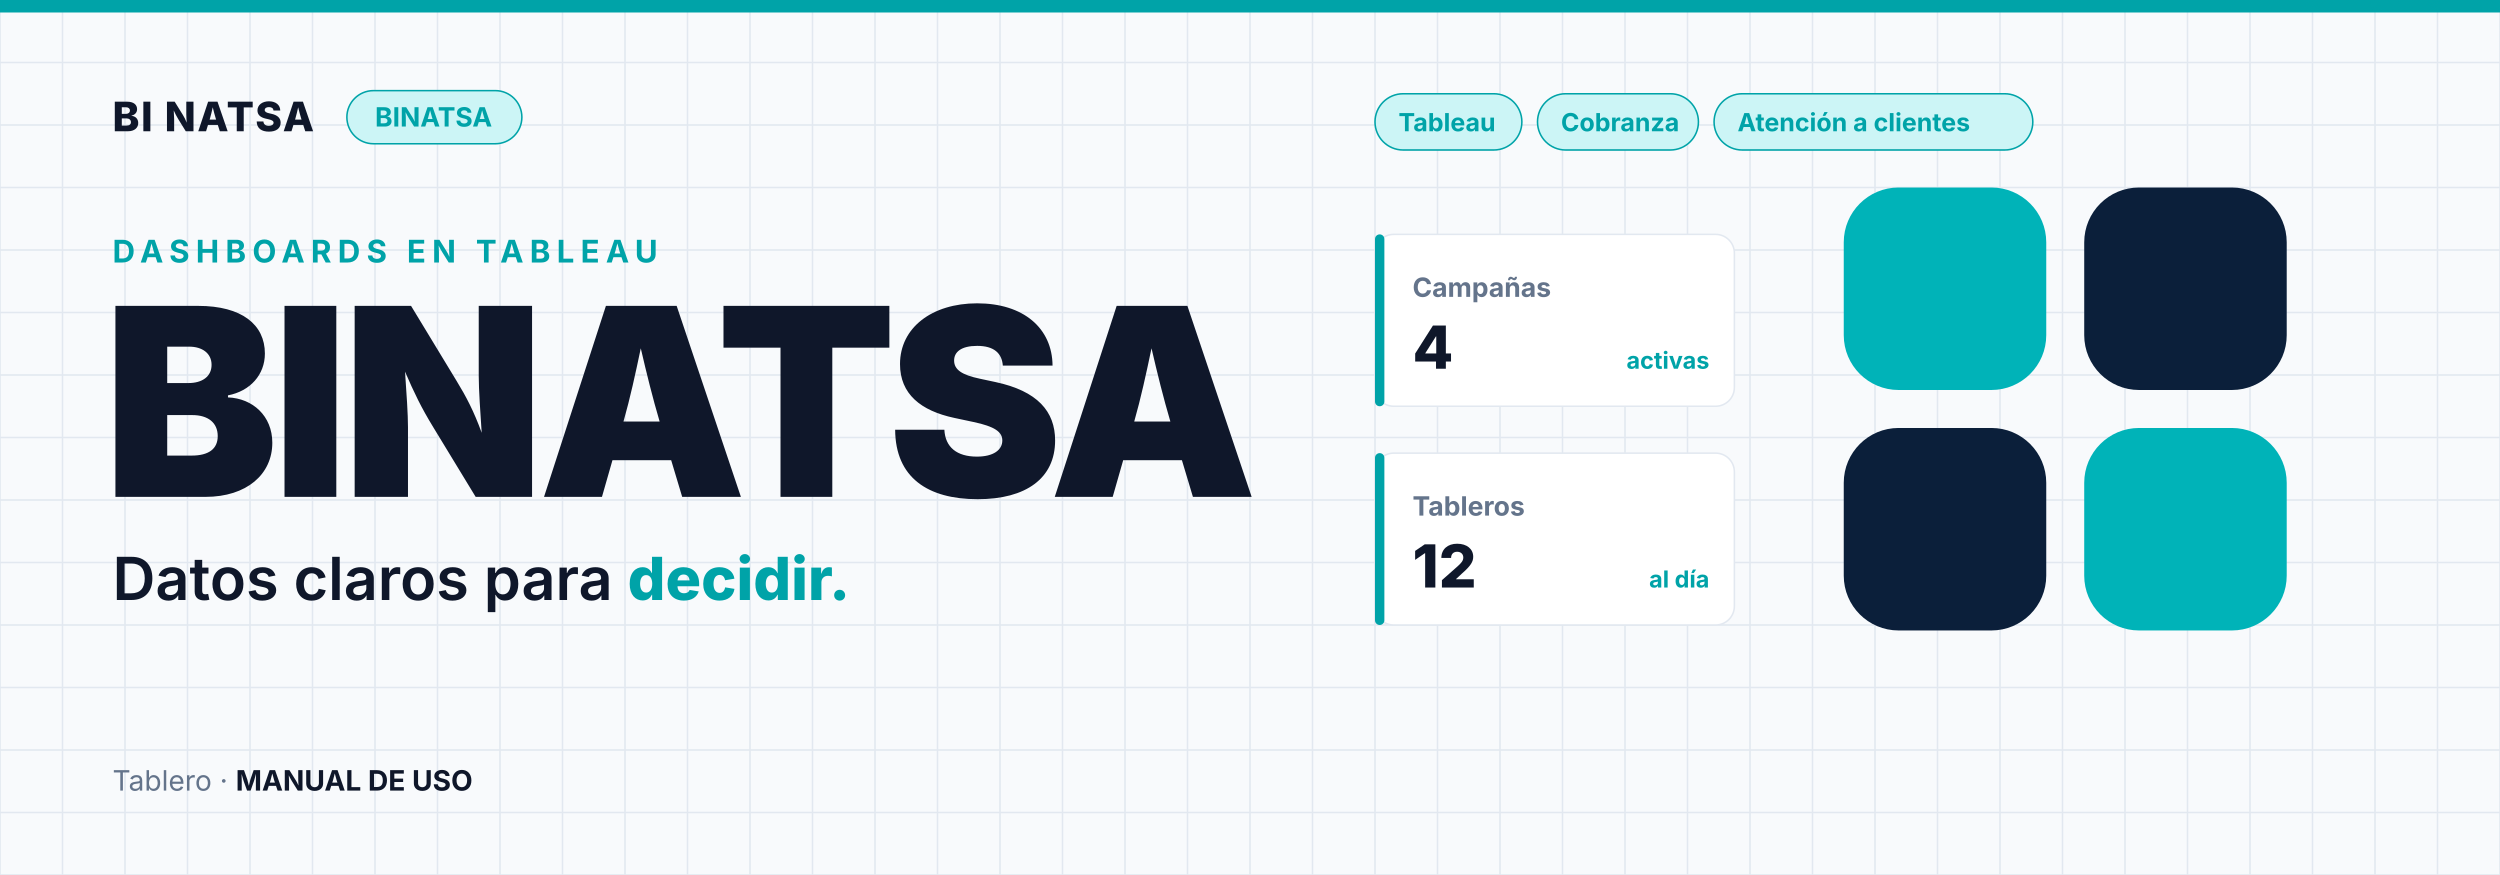
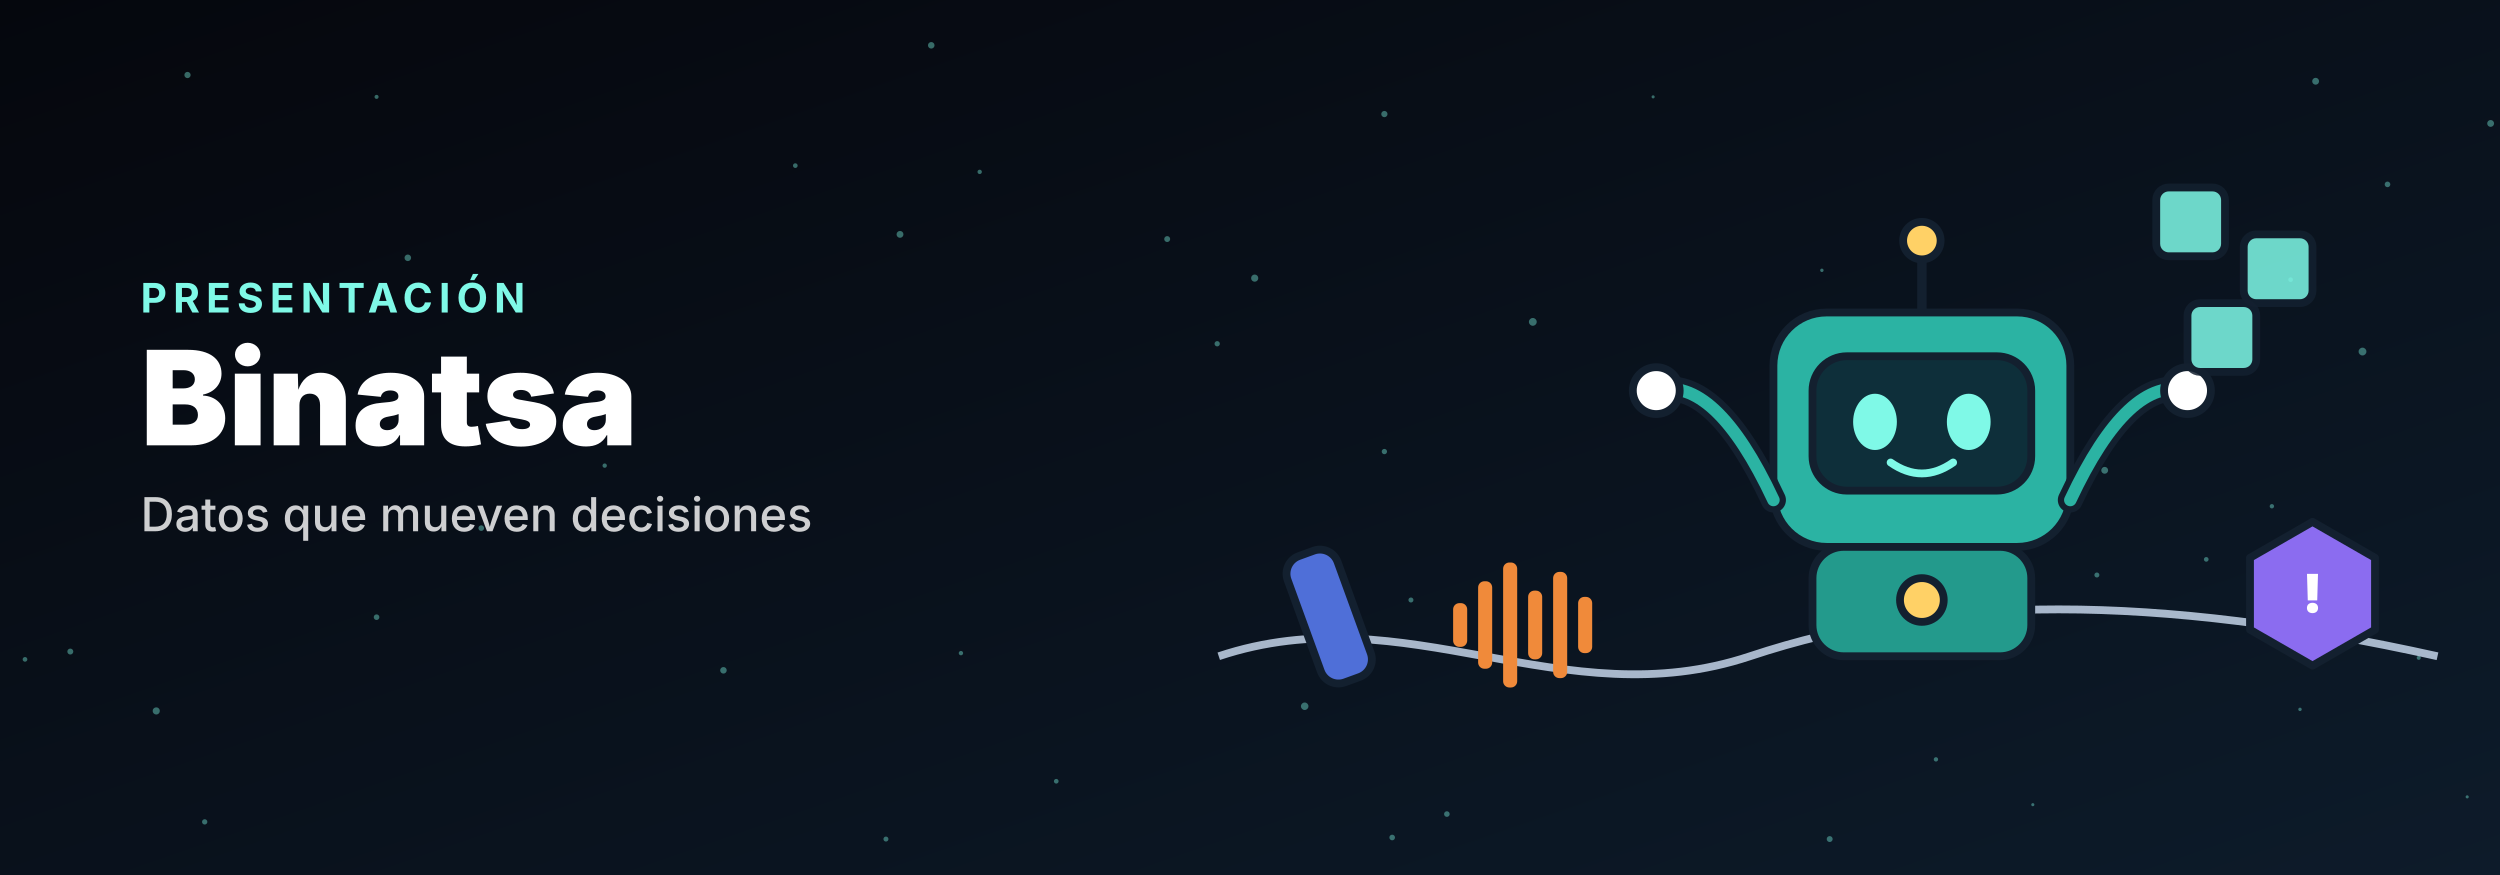
<svg xmlns="http://www.w3.org/2000/svg" width="1600" height="560" viewBox="0 0 1600 560" font-family="Inter, 'Segoe UI', Helvetica, Arial, sans-serif">
-   <rect width="1600" height="560" fill="#F8FAFC" />
-   <g stroke="#E2E8F0" stroke-width="1">
-     <line x1="0" y1="0" x2="0" y2="560" />
-     <line x1="40" y1="0" x2="40" y2="560" />
-     <line x1="80" y1="0" x2="80" y2="560" />
-     <line x1="120" y1="0" x2="120" y2="560" />
-     <line x1="160" y1="0" x2="160" y2="560" />
-     <line x1="200" y1="0" x2="200" y2="560" />
-     <line x1="240" y1="0" x2="240" y2="560" />
-     <line x1="280" y1="0" x2="280" y2="560" />
-     <line x1="320" y1="0" x2="320" y2="560" />
-     <line x1="360" y1="0" x2="360" y2="560" />
-     <line x1="400" y1="0" x2="400" y2="560" />
-     <line x1="440" y1="0" x2="440" y2="560" />
-     <line x1="480" y1="0" x2="480" y2="560" />
-     <line x1="520" y1="0" x2="520" y2="560" />
-     <line x1="560" y1="0" x2="560" y2="560" />
-     <line x1="600" y1="0" x2="600" y2="560" />
-     <line x1="640" y1="0" x2="640" y2="560" />
-     <line x1="680" y1="0" x2="680" y2="560" />
-     <line x1="720" y1="0" x2="720" y2="560" />
-     <line x1="760" y1="0" x2="760" y2="560" />
-     <line x1="800" y1="0" x2="800" y2="560" />
-     <line x1="840" y1="0" x2="840" y2="560" />
-     <line x1="880" y1="0" x2="880" y2="560" />
-     <line x1="920" y1="0" x2="920" y2="560" />
-     <line x1="960" y1="0" x2="960" y2="560" />
-     <line x1="1000" y1="0" x2="1000" y2="560" />
-     <line x1="1040" y1="0" x2="1040" y2="560" />
-     <line x1="1080" y1="0" x2="1080" y2="560" />
-     <line x1="1120" y1="0" x2="1120" y2="560" />
-     <line x1="1160" y1="0" x2="1160" y2="560" />
-     <line x1="1200" y1="0" x2="1200" y2="560" />
-     <line x1="1240" y1="0" x2="1240" y2="560" />
-     <line x1="1280" y1="0" x2="1280" y2="560" />
-     <line x1="1320" y1="0" x2="1320" y2="560" />
-     <line x1="1360" y1="0" x2="1360" y2="560" />
-     <line x1="1400" y1="0" x2="1400" y2="560" />
-     <line x1="1440" y1="0" x2="1440" y2="560" />
-     <line x1="1480" y1="0" x2="1480" y2="560" />
-     <line x1="1520" y1="0" x2="1520" y2="560" />
-     <line x1="1560" y1="0" x2="1560" y2="560" />
-     <line x1="1600" y1="0" x2="1600" y2="560" />
-     <line x1="0" y1="0" x2="1600" y2="0" />
-     <line x1="0" y1="40" x2="1600" y2="40" />
-     <line x1="0" y1="80" x2="1600" y2="80" />
-     <line x1="0" y1="120" x2="1600" y2="120" />
-     <line x1="0" y1="160" x2="1600" y2="160" />
-     <line x1="0" y1="200" x2="1600" y2="200" />
-     <line x1="0" y1="240" x2="1600" y2="240" />
-     <line x1="0" y1="280" x2="1600" y2="280" />
-     <line x1="0" y1="320" x2="1600" y2="320" />
-     <line x1="0" y1="360" x2="1600" y2="360" />
-     <line x1="0" y1="400" x2="1600" y2="400" />
-     <line x1="0" y1="440" x2="1600" y2="440" />
-     <line x1="0" y1="480" x2="1600" y2="480" />
-     <line x1="0" y1="520" x2="1600" y2="520" />
-     <line x1="0" y1="560" x2="1600" y2="560" />
+   <defs>
+     <linearGradient id="bg" x1="0" y1="0" x2="1" y2="1">
+       <stop offset="0" stop-color="#05070d" />
+       <stop offset="1" stop-color="#0d1b2a" />
+     </linearGradient>
+   </defs>
+   <rect width="1600" height="560" fill="url(#bg)" />
+   <circle cx="835" cy="452" r="2.4" fill="#7ff9e7" opacity="0.4" />
+   <circle cx="463" cy="429" r="2.1" fill="#7ff9e7" opacity="0.4" />
+   <circle cx="1058" cy="62" r="1.0" fill="#7ff9e7" opacity="0.4" />
+   <circle cx="615" cy="418" r="1.4" fill="#7ff9e7" opacity="0.4" />
+   <circle cx="803" cy="178" r="2.3" fill="#7ff9e7" opacity="0.4" />
+   <circle cx="1512" cy="225" r="2.5" fill="#7ff9e7" opacity="0.4" />
+   <circle cx="100" cy="455" r="2.3" fill="#7ff9e7" opacity="0.4" />
+   <circle cx="241" cy="395" r="1.8" fill="#7ff9e7" opacity="0.4" />
+   <circle cx="1528" cy="118" r="1.8" fill="#7ff9e7" opacity="0.4" />
+   <circle cx="1412" cy="358" r="1.5" fill="#7ff9e7" opacity="0.4" />
+   <circle cx="131" cy="526" r="1.7" fill="#7ff9e7" opacity="0.4" />
+   <circle cx="1594" cy="79" r="2.2" fill="#7ff9e7" opacity="0.4" />
+   <circle cx="1301" cy="515" r="1.0" fill="#7ff9e7" opacity="0.4" />
+   <circle cx="596" cy="29" r="2.1" fill="#7ff9e7" opacity="0.4" />
+   <circle cx="567" cy="537" r="1.6" fill="#7ff9e7" opacity="0.4" />
+   <circle cx="1239" cy="486" r="1.4" fill="#7ff9e7" opacity="0.4" />
+   <circle cx="891" cy="536" r="1.8" fill="#7ff9e7" opacity="0.4" />
+   <circle cx="576" cy="150" r="2.2" fill="#7ff9e7" opacity="0.4" />
+   <circle cx="308" cy="338" r="1.8" fill="#7ff9e7" opacity="0.4" />
+   <circle cx="886" cy="73" r="2.0" fill="#7ff9e7" opacity="0.4" />
+   <circle cx="1466" cy="179" r="1.5" fill="#7ff9e7" opacity="0.4" />
+   <circle cx="1454" cy="324" r="1.4" fill="#7ff9e7" opacity="0.4" />
+   <circle cx="16" cy="422" r="1.5" fill="#7ff9e7" opacity="0.4" />
+   <circle cx="747" cy="153" r="1.9" fill="#7ff9e7" opacity="0.4" />
+   <circle cx="1166" cy="173" r="1.1" fill="#7ff9e7" opacity="0.4" />
+   <circle cx="1579" cy="510" r="1.0" fill="#7ff9e7" opacity="0.4" />
+   <circle cx="903" cy="384" r="1.6" fill="#7ff9e7" opacity="0.4" />
+   <circle cx="1171" cy="537" r="1.9" fill="#7ff9e7" opacity="0.4" />
+   <circle cx="627" cy="110" r="1.4" fill="#7ff9e7" opacity="0.4" />
+   <circle cx="241" cy="62" r="1.3" fill="#7ff9e7" opacity="0.4" />
+   <circle cx="1347" cy="301" r="2.2" fill="#7ff9e7" opacity="0.4" />
+   <circle cx="1472" cy="454" r="1.1" fill="#7ff9e7" opacity="0.4" />
+   <circle cx="1482" cy="52" r="2.2" fill="#7ff9e7" opacity="0.4" />
+   <circle cx="1342" cy="368" r="1.6" fill="#7ff9e7" opacity="0.4" />
+   <circle cx="120" cy="48" r="2.0" fill="#7ff9e7" opacity="0.4" />
+   <circle cx="387" cy="298" r="1.4" fill="#7ff9e7" opacity="0.4" />
+   <circle cx="261" cy="165" r="2.1" fill="#7ff9e7" opacity="0.4" />
+   <circle cx="779" cy="220" r="1.7" fill="#7ff9e7" opacity="0.4" />
+   <circle cx="886" cy="289" r="1.7" fill="#7ff9e7" opacity="0.4" />
+   <circle cx="1548" cy="421" r="1.3" fill="#7ff9e7" opacity="0.4" />
+   <circle cx="509" cy="106" r="1.5" fill="#7ff9e7" opacity="0.4" />
+   <circle cx="45" cy="417" r="1.9" fill="#7ff9e7" opacity="0.4" />
+   <circle cx="676" cy="500" r="1.5" fill="#7ff9e7" opacity="0.4" />
+   <circle cx="926" cy="521" r="1.8" fill="#7ff9e7" opacity="0.4" />
+   <circle cx="981" cy="206" r="2.5" fill="#7ff9e7" opacity="0.4" />
+   <path d="M780 420 C900 380 1000 460 1120 420 S1380 380 1560 420" fill="none" stroke="#cfe0f5" stroke-width="5" opacity=".8" />
+   <g transform="translate(820 360) rotate(-20)">
+     <rect x="0" y="0" width="34" height="86" rx="12" fill="#4f6fd8" stroke="#13202f" stroke-width="5" stroke-linejoin="round" stroke-linecap="round" />
  </g>
-   <rect x="0" y="0" width="1600" height="8" fill="#00A3A8" />
-   <text x="72" y="84" font-size="26" font-weight="800" fill="#0F172A" letter-spacing="1">BI NATSA</text>
-   <rect x="222" y="58" rx="17" width="112" height="34" fill="#CCF5F6" stroke="#00A3A8" />
-   <text x="240" y="81" font-size="17" font-weight="700" fill="#00A3A8">BINATSA</text>
-   <text x="72" y="168" font-size="20" font-weight="700" fill="#00A3A8" letter-spacing="4">DASHBOARDS EN TABLEAU</text>
-   <text x="66" y="318" font-size="168" font-weight="900" fill="#0F172A" letter-spacing="-4">BINATSA</text>
-   <text x="72" y="384" font-size="38" font-weight="600" fill="#0F172A">Datos claros para <tspan fill="#00A3A8" font-weight="800">decidir.</tspan>
-   </text>
-   <text x="72" y="506" font-size="18" fill="#64748B">Tablero · <tspan font-weight="700" fill="#0F172A">MANUAL DE USO</tspan>
-   </text>
-   <rect x="880" y="60" width="94" height="36" rx="18" fill="#CCF5F6" stroke="#00A3A8" />
-   <text x="895" y="84" font-size="16" font-weight="700" fill="#00A3A8">Tableau</text>
-   <rect x="984" y="60" width="103" height="36" rx="18" fill="#CCF5F6" stroke="#00A3A8" />
-   <text x="999" y="84" font-size="16" font-weight="700" fill="#00A3A8">Cobranza</text>
-   <rect x="1097" y="60" width="204" height="36" rx="18" fill="#CCF5F6" stroke="#00A3A8" />
-   <text x="1112" y="84" font-size="16" font-weight="700" fill="#00A3A8">Atención a clientes</text>
-   <rect x="880" y="150" width="230" height="110" rx="12" fill="#fff" stroke="#E2E8F0" />
-   <rect x="880" y="150" width="6" height="110" rx="3" fill="#00A3A8" />
-   <text x="904" y="190" font-size="17" font-weight="700" fill="#64748B">Campañas</text>
-   <text x="904" y="236" font-size="38" font-weight="800" fill="#0F172A">4</text>
-   <text x="1094" y="236" font-size="15" font-weight="700" fill="#00A3A8" text-anchor="end">activas</text>
-   <rect x="880" y="290" width="230" height="110" rx="12" fill="#fff" stroke="#E2E8F0" />
-   <rect x="880" y="290" width="6" height="110" rx="3" fill="#00A3A8" />
-   <text x="904" y="330" font-size="17" font-weight="700" fill="#64748B">Tableros</text>
-   <text x="904" y="376" font-size="38" font-weight="800" fill="#0F172A">12</text>
-   <text x="1094" y="376" font-size="15" font-weight="700" fill="#00A3A8" text-anchor="end">al día</text>
-   <g transform="translate(1180 120) scale(1.35)">
-     <rect x="0" y="0" width="96" height="96" rx="26" fill="#00B3B8" />
-     <rect x="114" y="0" width="96" height="96" rx="26" fill="#0B1F3A" />
-     <rect x="0" y="114" width="96" height="96" rx="26" fill="#0B1F3A" />
-     <rect x="114" y="114" width="96" height="96" rx="26" fill="#00B3B8" />
+   <rect x="930" y="386" width="9" height="28" rx="4" fill="#f08a3a" />
+   <rect x="946" y="372" width="9" height="56" rx="4" fill="#f08a3a" />
+   <rect x="962" y="360" width="9" height="80" rx="4" fill="#f08a3a" />
+   <rect x="978" y="378" width="9" height="44" rx="4" fill="#f08a3a" />
+   <rect x="994" y="366" width="9" height="68" rx="4" fill="#f08a3a" />
+   <rect x="1010" y="382" width="9" height="36" rx="4" fill="#f08a3a" />
+   <g>
+     <line x1="1230" y1="205" x2="1230" y2="160" stroke="#13202f" stroke-width="6" />
+     <circle cx="1230" cy="154" r="12" fill="#ffd166" stroke="#13202f" stroke-width="5" stroke-linejoin="round" stroke-linecap="round" />
+     <rect x="1135" y="200" width="190" height="150" rx="34" fill="#2bb3a3" stroke="#13202f" stroke-width="5" stroke-linejoin="round" stroke-linecap="round" />
+     <rect x="1160" y="228" width="140" height="86" rx="22" fill="#0e2f3a" stroke="#13202f" stroke-width="5" stroke-linejoin="round" stroke-linecap="round" />
+     <ellipse cx="1200" cy="270" rx="14" ry="18" fill="#7ff9e7" />
+     <ellipse cx="1260" cy="270" rx="14" ry="18" fill="#7ff9e7" />
+     <path d="M1210 296 Q1230 310 1250 296" fill="none" stroke="#7ff9e7" stroke-width="5" stroke-linecap="round" />
+     <rect x="1160" y="350" width="140" height="70" rx="20" fill="#239a8c" stroke="#13202f" stroke-width="5" stroke-linejoin="round" stroke-linecap="round" />
+     <circle cx="1230" cy="384" r="14" fill="#ffd166" stroke="#13202f" stroke-width="5" stroke-linejoin="round" stroke-linecap="round" />
+   </g>
+   <path d="M1135 320 Q1097.5 240 1060 250" fill="none" stroke="#13202f" stroke-width="16" stroke-linecap="round" />
+   <path d="M1135 320 Q1097.5 240 1060 250" fill="none" stroke="#2bb3a3" stroke-width="8" stroke-linecap="round" />
+   <circle cx="1060" cy="250" r="15" fill="#fff" stroke="#13202f" stroke-width="5" stroke-linejoin="round" stroke-linecap="round" />
+   <path d="M1325 320 Q1362.5 240 1400 250" fill="none" stroke="#13202f" stroke-width="16" stroke-linecap="round" />
+   <path d="M1325 320 Q1362.5 240 1400 250" fill="none" stroke="#2bb3a3" stroke-width="8" stroke-linecap="round" />
+   <circle cx="1400" cy="250" r="15" fill="#fff" stroke="#13202f" stroke-width="5" stroke-linejoin="round" stroke-linecap="round" />
+   <g transform="translate(1480 380)">
+     <polygon points="0,-46 40,-23 40,23 0,46 -40,23 -40,-23" fill="#8b6cf0" stroke="#13202f" stroke-width="5" stroke-linejoin="round" stroke-linecap="round" />
+     <text x="0" y="12" font-size="34" font-weight="900" fill="#fff" text-anchor="middle">!</text>
+   </g>
+   <rect x="1380" y="120" width="44" height="44" rx="8" fill="#7ff9e7" opacity=".85" stroke="#13202f" stroke-width="5" stroke-linejoin="round" stroke-linecap="round" />
+   <rect x="1436" y="150" width="44" height="44" rx="8" fill="#7ff9e7" opacity=".85" stroke="#13202f" stroke-width="5" stroke-linejoin="round" stroke-linecap="round" />
+   <rect x="1400" y="194" width="44" height="44" rx="8" fill="#7ff9e7" opacity=".85" stroke="#13202f" stroke-width="5" stroke-linejoin="round" stroke-linecap="round" />
+   <g>
+     <text x="90" y="200" font-size="26" font-weight="700" fill="#7ff9e7" letter-spacing="4">PRESENTACIÓN</text>
+     <text x="90" y="285" font-size="84" font-weight="900" fill="#ffffff">Binatsa</text>
+     <text x="90" y="340" font-size="30" font-weight="500" fill="#ffffff" opacity=".8">Datos que mueven decisiones</text>
  </g>
</svg>
